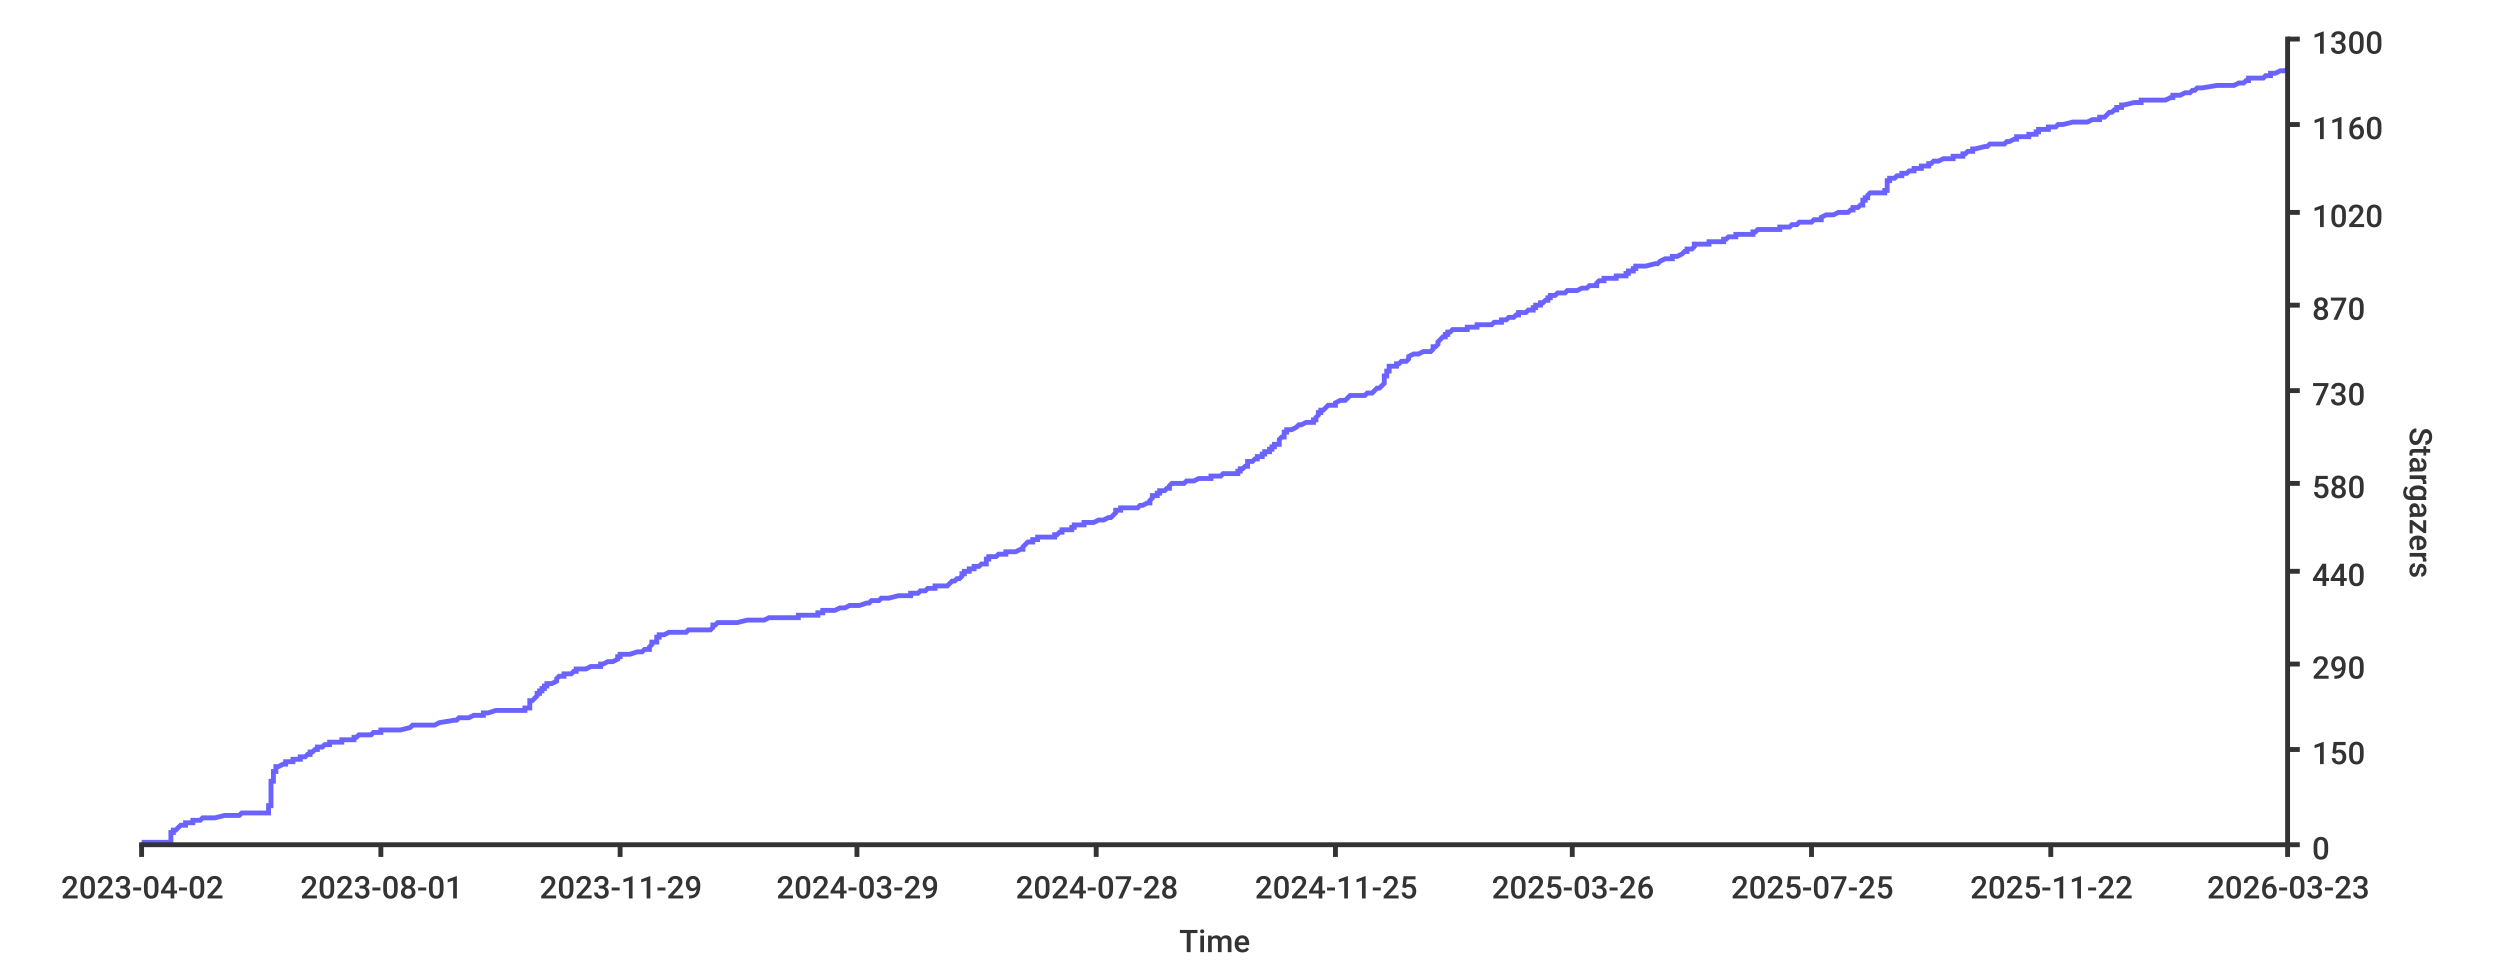
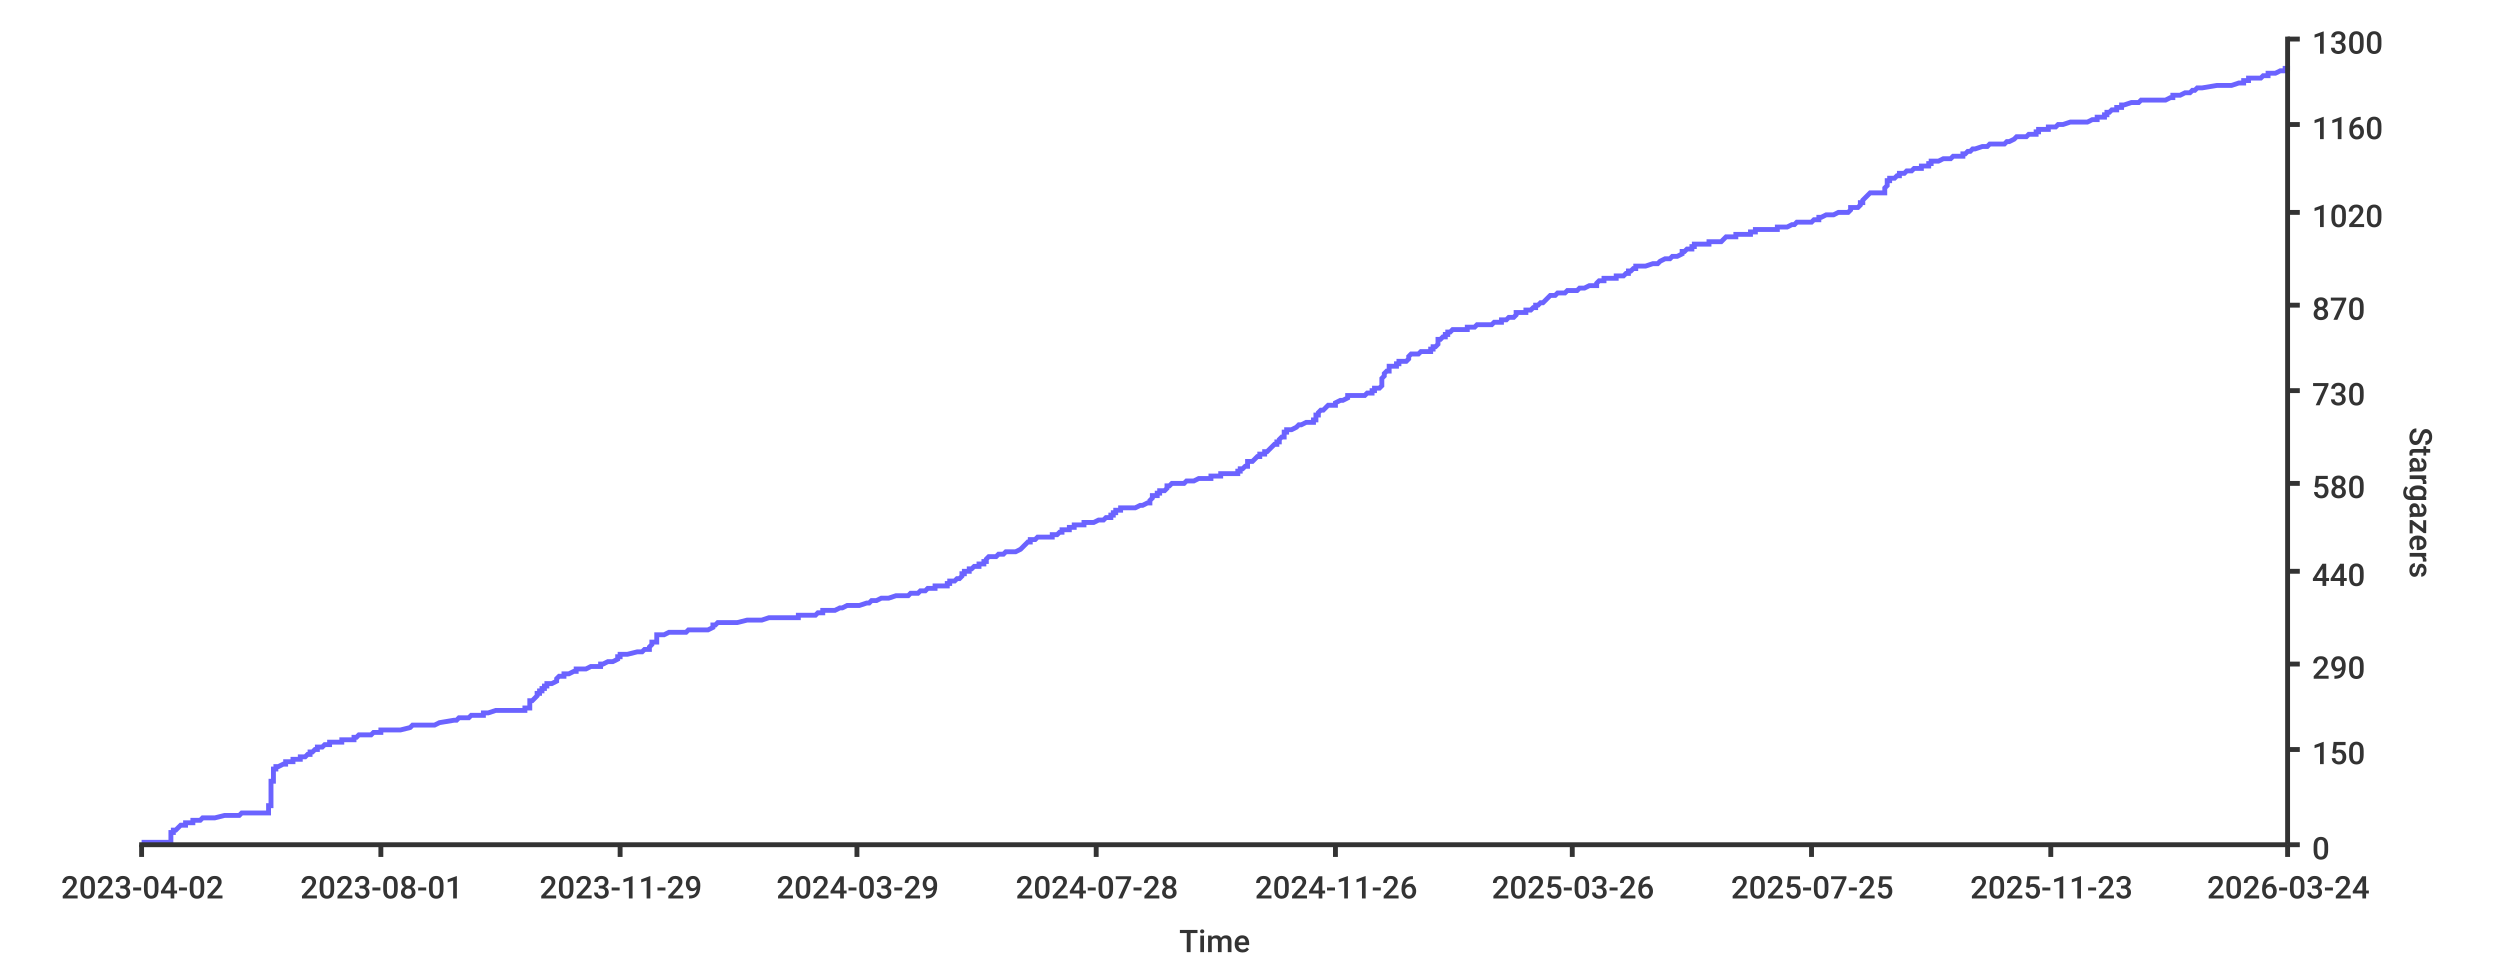
<svg xmlns="http://www.w3.org/2000/svg" width="1024px" height="400px">
  <style type="text/css">
path { fill: none; stroke: rgb(51,51,51); }
path.series { stroke: #6b63ff; }
rect.background { fill: rgb(255,255,255); stroke: none; }

text {
	stroke-width: 0;
	stroke: none;
	fill: rgba(51,51,51,1.0);
	font-size: 12.8px;
	font-family: 'Roboto Medium', sans-serif;
}
</style>
-   <rect y="0" width="1024px" height="400px" class="background" rx="8" x="0" />
-   <path stroke-width="2" class="series" d="M 58 345 L 60 345 L 70 345 L 70 344 L 70 344 L 70 344 L 70 344 L 70 343 L 70 343 L 70 343 L 70 343 L 70 342 L 70 342 L 70 342 L 70 342 L 70 341 L 70 341 L 71 341 L 71 341 L 71 340 L 72 340 L 72 340 L 72 340 L 73 339 L 73 339 L 73 339 L 73 339 L 74 338 L 75 338 L 75 338 L 76 338 L 76 337 L 79 337 L 79 337 L 79 337 L 79 336 L 80 336 L 81 336 L 82 336 L 83 335 L 84 335 L 87 335 L 88 335 L 92 334 L 93 334 L 96 334 L 98 334 L 99 333 L 109 333 L 109 333 L 110 333 L 110 332 L 110 332 L 110 332 L 110 332 L 110 331 L 110 331 L 110 331 L 110 331 L 110 330 L 110 330 L 110 330 L 111 330 L 111 329 L 111 329 L 111 329 L 111 328 L 111 328 L 111 328 L 111 328 L 111 327 L 111 327 L 111 327 L 111 327 L 111 326 L 111 326 L 111 326 L 111 326 L 111 325 L 111 325 L 111 325 L 111 325 L 111 324 L 111 324 L 111 324 L 111 324 L 111 323 L 111 323 L 111 323 L 111 323 L 111 322 L 111 322 L 111 322 L 111 322 L 111 321 L 111 321 L 111 321 L 111 321 L 111 320 L 112 320 L 112 320 L 112 320 L 112 319 L 112 319 L 112 319 L 112 319 L 112 318 L 112 318 L 112 318 L 112 318 L 112 317 L 112 317 L 112 317 L 112 317 L 112 316 L 112 316 L 112 316 L 113 316 L 113 315 L 113 315 L 113 315 L 113 315 L 113 314 L 113 314 L 114 314 L 114 314 L 116 313 L 116 313 L 116 313 L 117 313 L 117 312 L 118 312 L 120 312 L 120 311 L 121 311 L 122 311 L 123 311 L 123 310 L 123 310 L 125 310 L 125 310 L 126 309 L 126 309 L 127 309 L 127 309 L 127 308 L 127 308 L 128 308 L 128 308 L 129 307 L 129 307 L 129 307 L 130 307 L 130 306 L 130 306 L 131 306 L 132 306 L 133 305 L 134 305 L 134 305 L 135 305 L 135 304 L 135 304 L 136 304 L 140 304 L 140 303 L 141 303 L 145 303 L 145 303 L 145 302 L 145 302 L 145 302 L 146 302 L 147 301 L 147 301 L 148 301 L 152 301 L 153 300 L 154 300 L 156 300 L 156 300 L 156 299 L 157 299 L 160 299 L 164 299 L 168 298 L 168 298 L 168 298 L 168 298 L 169 297 L 175 297 L 177 297 L 178 297 L 180 296 L 180 296 L 180 296 L 186 295 L 186 295 L 187 295 L 187 295 L 188 294 L 190 294 L 191 294 L 192 294 L 194 293 L 197 293 L 197 293 L 198 293 L 198 292 L 198 292 L 198 292 L 200 292 L 203 291 L 211 291 L 214 291 L 215 291 L 215 290 L 217 290 L 217 290 L 217 290 L 217 289 L 217 289 L 217 289 L 217 289 L 217 288 L 217 288 L 217 288 L 217 288 L 217 287 L 217 287 L 218 287 L 218 287 L 219 286 L 219 286 L 219 286 L 219 286 L 220 285 L 220 285 L 220 285 L 220 285 L 220 284 L 220 284 L 220 284 L 221 284 L 221 283 L 222 283 L 222 283 L 222 283 L 222 282 L 222 282 L 223 282 L 223 282 L 223 281 L 223 281 L 224 281 L 224 281 L 224 280 L 225 280 L 225 280 L 226 280 L 228 279 L 228 279 L 228 279 L 228 278 L 228 278 L 228 278 L 228 278 L 229 277 L 230 277 L 231 277 L 231 277 L 231 276 L 233 276 L 234 276 L 234 276 L 235 275 L 235 275 L 236 275 L 236 275 L 236 274 L 239 274 L 240 274 L 240 274 L 242 273 L 243 273 L 245 273 L 246 273 L 246 272 L 247 272 L 247 272 L 247 272 L 249 271 L 250 271 L 251 271 L 251 271 L 253 270 L 253 270 L 253 270 L 253 270 L 253 269 L 253 269 L 254 269 L 254 269 L 254 268 L 254 268 L 255 268 L 258 268 L 261 267 L 261 267 L 261 267 L 263 267 L 264 266 L 265 266 L 265 266 L 266 266 L 266 265 L 266 265 L 266 265 L 266 265 L 267 264 L 267 264 L 267 264 L 267 264 L 267 263 L 269 263 L 269 263 L 269 262 L 269 262 L 269 262 L 269 262 L 269 261 L 269 261 L 270 261 L 270 261 L 270 260 L 270 260 L 270 260 L 272 260 L 274 259 L 274 259 L 274 259 L 281 259 L 282 258 L 284 258 L 285 258 L 291 258 L 292 257 L 292 257 L 292 257 L 292 257 L 292 256 L 292 256 L 292 256 L 293 256 L 294 255 L 299 255 L 300 255 L 302 255 L 306 254 L 309 254 L 311 254 L 313 254 L 315 253 L 315 253 L 321 253 L 327 253 L 327 252 L 331 252 L 331 252 L 335 252 L 335 251 L 337 251 L 337 251 L 337 251 L 337 250 L 339 250 L 340 250 L 342 250 L 344 249 L 344 249 L 345 249 L 346 249 L 348 248 L 350 248 L 350 248 L 352 248 L 355 247 L 355 247 L 355 247 L 356 247 L 357 246 L 358 246 L 360 246 L 361 245 L 363 245 L 364 245 L 364 245 L 368 244 L 368 244 L 370 244 L 373 244 L 373 243 L 376 243 L 376 243 L 376 243 L 377 242 L 378 242 L 379 242 L 379 242 L 380 241 L 382 241 L 383 241 L 383 241 L 383 240 L 388 240 L 388 240 L 388 240 L 389 239 L 389 239 L 389 239 L 389 239 L 390 238 L 390 238 L 391 238 L 391 238 L 392 237 L 393 237 L 393 237 L 393 237 L 394 236 L 394 236 L 394 236 L 394 236 L 394 235 L 395 235 L 395 235 L 395 235 L 395 234 L 396 234 L 397 234 L 397 234 L 397 233 L 398 233 L 398 233 L 399 233 L 399 232 L 399 232 L 400 232 L 401 232 L 402 231 L 402 231 L 402 231 L 404 231 L 404 230 L 404 230 L 404 230 L 404 229 L 404 229 L 404 229 L 405 229 L 405 228 L 405 228 L 407 228 L 408 228 L 409 227 L 409 227 L 411 227 L 412 227 L 412 226 L 413 226 L 415 226 L 416 226 L 418 225 L 418 225 L 418 225 L 419 225 L 419 224 L 419 224 L 419 224 L 419 224 L 420 223 L 420 223 L 420 223 L 420 223 L 421 222 L 422 222 L 422 222 L 423 222 L 423 221 L 424 221 L 425 221 L 425 221 L 425 220 L 426 220 L 427 220 L 432 220 L 432 219 L 432 219 L 432 219 L 433 219 L 434 218 L 435 218 L 435 218 L 435 218 L 435 217 L 436 217 L 438 217 L 439 217 L 439 216 L 439 216 L 440 216 L 440 216 L 440 215 L 440 215 L 442 215 L 444 215 L 444 214 L 447 214 L 447 214 L 448 214 L 450 213 L 451 213 L 452 213 L 454 212 L 455 212 L 455 212 L 455 212 L 456 211 L 456 211 L 456 211 L 456 211 L 457 210 L 457 210 L 457 210 L 457 210 L 457 209 L 457 209 L 458 209 L 459 209 L 459 208 L 462 208 L 462 208 L 466 208 L 467 207 L 467 207 L 468 207 L 468 207 L 470 206 L 471 206 L 471 206 L 471 206 L 471 205 L 471 205 L 471 205 L 471 205 L 472 204 L 472 204 L 472 204 L 472 204 L 472 203 L 473 203 L 473 203 L 474 203 L 474 202 L 474 202 L 475 202 L 475 202 L 475 201 L 475 201 L 476 201 L 477 201 L 478 200 L 479 200 L 479 200 L 479 200 L 479 199 L 479 199 L 479 199 L 479 199 L 480 198 L 482 198 L 483 198 L 485 198 L 486 197 L 487 197 L 489 197 L 491 196 L 492 196 L 493 196 L 496 196 L 496 195 L 496 195 L 499 195 L 500 195 L 501 194 L 501 194 L 501 194 L 507 194 L 507 193 L 507 193 L 508 193 L 508 193 L 508 192 L 509 192 L 509 192 L 509 192 L 510 191 L 510 191 L 510 191 L 511 191 L 511 190 L 511 190 L 511 190 L 511 190 L 511 189 L 511 189 L 512 189 L 513 189 L 514 188 L 514 188 L 514 188 L 515 188 L 515 187 L 516 187 L 516 187 L 517 187 L 517 186 L 517 186 L 517 186 L 518 186 L 518 185 L 519 185 L 519 185 L 520 185 L 520 184 L 520 184 L 521 184 L 521 184 L 521 183 L 521 183 L 521 183 L 522 183 L 522 182 L 522 182 L 523 182 L 524 182 L 524 181 L 524 181 L 524 181 L 524 181 L 524 180 L 524 180 L 524 180 L 525 179 L 525 179 L 526 179 L 526 179 L 526 178 L 526 178 L 526 178 L 526 178 L 526 177 L 527 177 L 527 177 L 527 177 L 527 176 L 527 176 L 529 176 L 529 176 L 531 175 L 531 175 L 531 175 L 531 175 L 532 174 L 533 174 L 533 174 L 533 174 L 535 173 L 537 173 L 537 173 L 538 173 L 538 172 L 538 172 L 539 172 L 539 172 L 539 171 L 539 171 L 539 171 L 539 171 L 540 170 L 540 170 L 540 170 L 540 170 L 540 169 L 540 169 L 540 169 L 541 169 L 541 168 L 541 168 L 541 168 L 542 168 L 543 167 L 543 167 L 543 167 L 543 167 L 544 166 L 544 166 L 545 166 L 547 166 L 547 165 L 547 165 L 547 165 L 547 165 L 549 164 L 550 164 L 551 164 L 552 163 L 552 163 L 552 163 L 552 163 L 553 162 L 556 162 L 558 162 L 559 162 L 560 161 L 561 161 L 562 161 L 562 161 L 563 160 L 563 160 L 563 160 L 563 160 L 564 159 L 564 159 L 564 159 L 565 159 L 566 158 L 566 158 L 566 158 L 566 158 L 567 157 L 567 157 L 567 157 L 567 157 L 567 156 L 567 156 L 567 156 L 567 156 L 567 155 L 567 155 L 567 155 L 567 155 L 567 154 L 567 154 L 567 154 L 568 154 L 568 153 L 568 153 L 568 153 L 568 153 L 568 152 L 568 152 L 568 152 L 569 152 L 569 151 L 569 151 L 569 151 L 569 151 L 569 150 L 570 150 L 571 150 L 572 150 L 572 149 L 572 149 L 573 149 L 573 149 L 574 148 L 574 148 L 576 148 L 576 148 L 577 147 L 577 147 L 577 147 L 577 146 L 577 146 L 577 146 L 577 146 L 579 145 L 579 145 L 579 145 L 581 145 L 583 144 L 584 144 L 585 144 L 586 144 L 587 143 L 587 143 L 587 143 L 587 143 L 587 142 L 588 142 L 588 142 L 588 142 L 589 141 L 589 141 L 589 141 L 589 141 L 589 140 L 589 140 L 589 140 L 589 140 L 590 139 L 590 139 L 590 139 L 590 139 L 591 138 L 592 138 L 592 138 L 592 138 L 592 137 L 592 137 L 593 137 L 593 137 L 593 136 L 593 136 L 594 136 L 594 136 L 595 135 L 598 135 L 599 135 L 601 135 L 601 134 L 602 134 L 604 134 L 605 134 L 605 133 L 607 133 L 611 133 L 611 133 L 612 132 L 614 132 L 615 132 L 615 132 L 615 131 L 617 131 L 617 131 L 618 130 L 618 130 L 619 130 L 620 130 L 621 129 L 621 129 L 621 129 L 622 129 L 622 128 L 622 128 L 625 128 L 625 128 L 626 127 L 627 127 L 627 127 L 628 127 L 628 126 L 629 126 L 629 126 L 629 126 L 629 125 L 630 125 L 631 125 L 631 125 L 631 124 L 632 124 L 632 124 L 632 124 L 633 123 L 634 123 L 634 123 L 634 123 L 634 122 L 635 122 L 635 122 L 635 122 L 635 121 L 635 121 L 635 121 L 637 121 L 638 120 L 639 120 L 641 120 L 641 120 L 642 119 L 643 119 L 644 119 L 646 119 L 648 118 L 648 118 L 649 118 L 650 118 L 651 117 L 653 117 L 654 117 L 654 117 L 654 116 L 654 116 L 654 116 L 654 116 L 655 115 L 656 115 L 657 115 L 657 115 L 657 114 L 657 114 L 662 114 L 662 113 L 663 113 L 664 113 L 666 113 L 666 112 L 667 112 L 667 112 L 667 112 L 667 111 L 668 111 L 669 111 L 669 111 L 669 110 L 669 110 L 670 110 L 670 110 L 670 109 L 672 109 L 674 109 L 674 109 L 678 108 L 678 108 L 678 108 L 679 108 L 680 107 L 680 107 L 680 107 L 680 107 L 682 106 L 683 106 L 685 106 L 685 106 L 685 105 L 685 105 L 686 105 L 687 105 L 689 104 L 689 104 L 689 104 L 689 104 L 690 103 L 690 103 L 690 103 L 691 103 L 691 102 L 691 102 L 692 102 L 693 102 L 694 101 L 694 101 L 694 101 L 694 101 L 694 100 L 695 100 L 697 100 L 700 100 L 700 99 L 703 99 L 704 99 L 706 99 L 706 98 L 707 98 L 707 98 L 708 97 L 708 97 L 709 97 L 711 97 L 711 96 L 714 96 L 718 96 L 718 96 L 718 95 L 718 95 L 718 95 L 719 95 L 720 94 L 720 94 L 726 94 L 729 94 L 729 93 L 729 93 L 731 93 L 733 93 L 734 92 L 735 92 L 735 92 L 736 92 L 737 91 L 741 91 L 741 91 L 742 91 L 743 90 L 745 90 L 746 90 L 746 90 L 746 89 L 746 89 L 746 89 L 746 89 L 748 88 L 750 88 L 750 88 L 751 88 L 753 87 L 755 87 L 757 87 L 757 87 L 758 86 L 759 86 L 759 86 L 759 86 L 759 85 L 759 85 L 759 85 L 761 85 L 762 84 L 762 84 L 762 84 L 763 84 L 763 83 L 763 83 L 763 83 L 763 83 L 763 82 L 763 82 L 764 82 L 764 82 L 764 81 L 764 81 L 765 81 L 765 80 L 765 80 L 765 80 L 765 80 L 766 79 L 770 79 L 771 79 L 772 79 L 772 78 L 772 78 L 773 78 L 773 78 L 773 77 L 773 77 L 773 77 L 773 77 L 773 76 L 773 76 L 773 76 L 773 76 L 773 75 L 773 75 L 773 75 L 773 75 L 773 74 L 774 74 L 774 74 L 774 74 L 774 73 L 775 73 L 775 73 L 776 73 L 777 72 L 778 72 L 778 72 L 779 72 L 779 71 L 780 71 L 780 71 L 781 71 L 782 70 L 783 70 L 784 70 L 784 70 L 784 69 L 785 69 L 785 69 L 787 69 L 787 68 L 788 68 L 789 68 L 790 68 L 790 67 L 790 67 L 791 67 L 791 67 L 792 66 L 793 66 L 793 66 L 794 66 L 796 65 L 799 65 L 800 65 L 800 64 L 804 64 L 804 64 L 804 64 L 804 63 L 805 63 L 805 63 L 805 63 L 806 62 L 807 62 L 808 62 L 808 62 L 808 61 L 808 61 L 809 61 L 809 61 L 813 60 L 813 60 L 813 60 L 814 60 L 815 59 L 816 59 L 821 59 L 821 59 L 822 58 L 822 58 L 823 58 L 823 58 L 825 57 L 825 57 L 826 57 L 826 57 L 826 56 L 826 56 L 829 56 L 831 56 L 831 55 L 833 55 L 834 55 L 834 55 L 834 54 L 834 54 L 835 54 L 835 54 L 835 53 L 837 53 L 837 53 L 839 53 L 839 52 L 839 52 L 839 52 L 842 52 L 843 51 L 844 51 L 844 51 L 845 51 L 849 50 L 851 50 L 855 50 L 855 50 L 857 49 L 859 49 L 859 49 L 860 49 L 860 48 L 862 48 L 862 48 L 863 47 L 863 47 L 863 47 L 863 47 L 864 46 L 865 46 L 865 46 L 865 46 L 866 45 L 866 45 L 867 45 L 867 45 L 867 44 L 868 44 L 868 44 L 869 44 L 869 43 L 869 43 L 870 43 L 870 43 L 874 42 L 874 42 L 874 42 L 877 42 L 877 41 L 880 41 L 886 41 L 887 41 L 889 40 L 890 40 L 890 40 L 890 40 L 890 39 L 892 39 L 893 39 L 893 39 L 895 38 L 896 38 L 897 38 L 897 38 L 898 37 L 898 37 L 898 37 L 899 37 L 900 36 L 902 36 L 902 36 L 902 36 L 908 35 L 912 35 L 912 35 L 915 35 L 917 34 L 917 34 L 918 34 L 919 34 L 920 33 L 920 33 L 921 33 L 921 33 L 921 32 L 925 32 L 927 32 L 928 31 L 928 31 L 929 31 L 930 31 L 930 30 L 930 30 L 930 30 L 932 30 L 934 29 L 935 29 L 936 29 L 936 29 L 937 28 L 937 28 L 937 28 L 937 28" />
+   <rect x="0" y="0" width="1024px" height="400px" class="background" rx="8" />
+   <path stroke-width="2" class="series" d="M 58 345 L 60 345 L 70 345 L 70 344 L 70 344 L 70 344 L 70 344 L 70 343 L 70 343 L 70 343 L 70 343 L 70 342 L 70 342 L 70 342 L 70 342 L 70 341 L 70 341 L 71 341 L 71 341 L 71 340 L 71 340 L 72 340 L 72 340 L 73 339 L 73 339 L 73 339 L 73 339 L 74 338 L 75 338 L 75 338 L 76 338 L 76 337 L 79 337 L 79 337 L 79 337 L 79 336 L 80 336 L 81 336 L 82 336 L 83 335 L 84 335 L 87 335 L 88 335 L 92 334 L 93 334 L 96 334 L 98 334 L 99 333 L 109 333 L 109 333 L 110 333 L 110 332 L 110 332 L 110 332 L 110 332 L 110 331 L 110 331 L 110 331 L 110 331 L 110 330 L 110 330 L 110 330 L 111 330 L 111 329 L 111 329 L 111 329 L 111 328 L 111 328 L 111 328 L 111 328 L 111 327 L 111 327 L 111 327 L 111 327 L 111 326 L 111 326 L 111 326 L 111 326 L 111 325 L 111 325 L 111 325 L 111 325 L 111 324 L 111 324 L 111 324 L 111 324 L 111 323 L 111 323 L 111 323 L 111 323 L 111 322 L 111 322 L 111 322 L 111 322 L 111 321 L 111 321 L 111 321 L 111 321 L 111 320 L 112 320 L 112 320 L 112 320 L 112 319 L 112 319 L 112 319 L 112 319 L 112 318 L 112 318 L 112 318 L 112 318 L 112 317 L 112 317 L 112 317 L 112 317 L 112 316 L 112 316 L 112 316 L 112 316 L 112 315 L 112 315 L 113 315 L 113 315 L 113 314 L 113 314 L 114 314 L 114 314 L 116 313 L 116 313 L 116 313 L 117 313 L 117 312 L 118 312 L 120 312 L 120 311 L 121 311 L 122 311 L 123 311 L 123 310 L 123 310 L 125 310 L 125 310 L 126 309 L 126 309 L 127 309 L 127 309 L 127 308 L 127 308 L 128 308 L 128 308 L 129 307 L 129 307 L 129 307 L 130 307 L 130 306 L 130 306 L 131 306 L 132 306 L 133 305 L 134 305 L 134 305 L 135 305 L 135 304 L 135 304 L 136 304 L 140 304 L 140 303 L 141 303 L 145 303 L 145 303 L 145 302 L 145 302 L 145 302 L 146 302 L 147 301 L 147 301 L 148 301 L 152 301 L 153 300 L 154 300 L 155 300 L 156 300 L 156 299 L 157 299 L 160 299 L 164 299 L 168 298 L 168 298 L 168 298 L 168 298 L 169 297 L 175 297 L 177 297 L 178 297 L 180 296 L 180 296 L 180 296 L 186 295 L 186 295 L 187 295 L 187 295 L 188 294 L 190 294 L 191 294 L 192 294 L 193 293 L 197 293 L 197 293 L 198 293 L 198 292 L 198 292 L 198 292 L 200 292 L 203 291 L 211 291 L 214 291 L 215 291 L 215 290 L 217 290 L 217 290 L 217 290 L 217 289 L 217 289 L 217 289 L 217 289 L 217 288 L 217 288 L 217 288 L 217 288 L 217 287 L 217 287 L 218 287 L 218 287 L 219 286 L 219 286 L 219 286 L 219 286 L 220 285 L 220 285 L 220 285 L 220 285 L 220 284 L 220 284 L 220 284 L 221 284 L 221 283 L 222 283 L 222 283 L 222 283 L 222 282 L 222 282 L 223 282 L 223 282 L 223 281 L 223 281 L 223 281 L 224 281 L 224 280 L 225 280 L 225 280 L 226 280 L 228 279 L 228 279 L 228 279 L 228 278 L 228 278 L 228 278 L 228 278 L 229 277 L 230 277 L 231 277 L 231 277 L 231 276 L 232 276 L 233 276 L 233 276 L 235 275 L 235 275 L 236 275 L 236 275 L 236 274 L 239 274 L 240 274 L 240 274 L 242 273 L 243 273 L 245 273 L 246 273 L 246 272 L 247 272 L 247 272 L 247 272 L 249 271 L 250 271 L 251 271 L 251 271 L 253 270 L 253 270 L 253 270 L 253 270 L 253 269 L 253 269 L 253 269 L 254 269 L 254 268 L 254 268 L 255 268 L 257 268 L 261 267 L 261 267 L 261 267 L 263 267 L 264 266 L 265 266 L 265 266 L 266 266 L 266 265 L 266 265 L 266 265 L 266 265 L 267 264 L 267 264 L 267 264 L 267 264 L 267 263 L 269 263 L 269 263 L 269 262 L 269 262 L 269 262 L 269 262 L 269 261 L 269 261 L 269 261 L 269 261 L 269 260 L 270 260 L 270 260 L 272 260 L 274 259 L 274 259 L 274 259 L 281 259 L 282 258 L 284 258 L 285 258 L 290 258 L 292 257 L 292 257 L 292 257 L 292 257 L 292 256 L 292 256 L 292 256 L 293 256 L 294 255 L 299 255 L 300 255 L 302 255 L 306 254 L 309 254 L 311 254 L 312 254 L 315 253 L 315 253 L 321 253 L 327 253 L 327 252 L 331 252 L 331 252 L 334 252 L 335 251 L 337 251 L 337 251 L 337 251 L 337 250 L 339 250 L 340 250 L 342 250 L 344 249 L 344 249 L 345 249 L 345 249 L 347 248 L 350 248 L 350 248 L 352 248 L 355 247 L 355 247 L 355 247 L 356 247 L 357 246 L 358 246 L 359 246 L 361 245 L 363 245 L 364 245 L 364 245 L 367 244 L 368 244 L 370 244 L 372 244 L 373 243 L 376 243 L 376 243 L 376 243 L 377 242 L 377 242 L 379 242 L 379 242 L 380 241 L 382 241 L 383 241 L 383 241 L 383 240 L 388 240 L 388 240 L 388 240 L 388 239 L 389 239 L 389 239 L 389 239 L 389 238 L 390 238 L 391 238 L 391 238 L 392 237 L 392 237 L 393 237 L 393 237 L 394 236 L 394 236 L 394 236 L 394 236 L 394 235 L 395 235 L 395 235 L 395 235 L 395 234 L 396 234 L 397 234 L 397 234 L 397 233 L 397 233 L 398 233 L 398 233 L 399 232 L 399 232 L 400 232 L 401 232 L 401 231 L 402 231 L 402 231 L 403 231 L 403 230 L 403 230 L 404 230 L 404 229 L 404 229 L 404 229 L 404 229 L 405 228 L 405 228 L 407 228 L 408 228 L 409 227 L 409 227 L 410 227 L 411 227 L 412 226 L 413 226 L 415 226 L 416 226 L 418 225 L 418 225 L 418 225 L 418 225 L 419 224 L 419 224 L 419 224 L 419 224 L 420 223 L 420 223 L 420 223 L 420 223 L 421 222 L 422 222 L 422 222 L 422 222 L 422 221 L 424 221 L 424 221 L 424 221 L 425 220 L 426 220 L 427 220 L 431 220 L 431 219 L 431 219 L 431 219 L 433 219 L 434 218 L 435 218 L 435 218 L 435 218 L 435 217 L 436 217 L 438 217 L 438 217 L 438 216 L 438 216 L 440 216 L 440 216 L 440 215 L 440 215 L 442 215 L 444 215 L 444 214 L 447 214 L 447 214 L 448 214 L 450 213 L 450 213 L 452 213 L 453 212 L 454 212 L 455 212 L 455 212 L 455 211 L 456 211 L 456 211 L 456 211 L 456 210 L 457 210 L 457 210 L 457 210 L 457 209 L 457 209 L 458 209 L 459 209 L 459 208 L 462 208 L 462 208 L 465 208 L 467 207 L 467 207 L 468 207 L 468 207 L 470 206 L 470 206 L 470 206 L 471 206 L 471 205 L 471 205 L 471 205 L 471 205 L 472 204 L 472 204 L 472 204 L 472 204 L 472 203 L 472 203 L 473 203 L 474 203 L 474 202 L 474 202 L 475 202 L 475 202 L 475 201 L 475 201 L 476 201 L 477 201 L 478 200 L 478 200 L 478 200 L 478 200 L 478 199 L 479 199 L 479 199 L 479 199 L 480 198 L 481 198 L 483 198 L 485 198 L 486 197 L 487 197 L 489 197 L 491 196 L 491 196 L 493 196 L 496 196 L 496 195 L 496 195 L 499 195 L 500 195 L 500 194 L 501 194 L 501 194 L 507 194 L 507 193 L 507 193 L 507 193 L 508 193 L 508 192 L 509 192 L 509 192 L 509 192 L 510 191 L 510 191 L 510 191 L 511 191 L 511 190 L 511 190 L 511 190 L 511 190 L 511 189 L 511 189 L 512 189 L 513 189 L 514 188 L 514 188 L 514 188 L 514 188 L 515 187 L 515 187 L 516 187 L 516 187 L 516 186 L 516 186 L 517 186 L 518 186 L 518 185 L 519 185 L 519 185 L 519 185 L 520 184 L 520 184 L 520 184 L 520 184 L 521 183 L 521 183 L 521 183 L 521 183 L 522 182 L 522 182 L 523 182 L 523 182 L 523 181 L 523 181 L 524 181 L 524 181 L 524 180 L 524 180 L 524 180 L 525 179 L 525 179 L 525 179 L 526 179 L 526 178 L 526 178 L 526 178 L 526 178 L 526 177 L 527 177 L 527 177 L 527 177 L 527 176 L 527 176 L 528 176 L 529 176 L 531 175 L 531 175 L 531 175 L 531 175 L 532 174 L 532 174 L 533 174 L 533 174 L 535 173 L 536 173 L 537 173 L 538 173 L 538 172 L 538 172 L 539 172 L 539 172 L 539 171 L 539 171 L 539 171 L 539 171 L 539 170 L 539 170 L 540 170 L 540 170 L 540 169 L 540 169 L 540 169 L 540 169 L 541 168 L 541 168 L 541 168 L 542 168 L 543 167 L 543 167 L 543 167 L 543 167 L 544 166 L 544 166 L 545 166 L 547 166 L 547 165 L 547 165 L 547 165 L 547 165 L 549 164 L 550 164 L 550 164 L 552 163 L 552 163 L 552 163 L 552 163 L 552 162 L 556 162 L 557 162 L 559 162 L 560 161 L 561 161 L 561 161 L 562 161 L 562 160 L 563 160 L 563 160 L 563 160 L 563 159 L 564 159 L 564 159 L 565 159 L 566 158 L 566 158 L 566 158 L 566 158 L 566 157 L 566 157 L 566 157 L 566 157 L 566 156 L 566 156 L 566 156 L 566 156 L 566 155 L 566 155 L 566 155 L 566 155 L 567 154 L 567 154 L 567 154 L 567 154 L 567 153 L 567 153 L 567 153 L 567 153 L 568 152 L 568 152 L 568 152 L 569 152 L 569 151 L 569 151 L 569 151 L 569 151 L 569 150 L 570 150 L 571 150 L 572 150 L 572 149 L 572 149 L 573 149 L 573 149 L 573 148 L 574 148 L 575 148 L 576 148 L 577 147 L 577 147 L 577 147 L 577 146 L 577 146 L 577 146 L 577 146 L 578 145 L 579 145 L 579 145 L 581 145 L 582 144 L 583 144 L 585 144 L 586 144 L 586 143 L 586 143 L 586 143 L 587 143 L 587 142 L 587 142 L 588 142 L 588 142 L 589 141 L 589 141 L 589 141 L 589 141 L 589 140 L 589 140 L 589 140 L 589 140 L 589 139 L 590 139 L 590 139 L 590 139 L 591 138 L 591 138 L 591 138 L 592 138 L 592 137 L 592 137 L 593 137 L 593 137 L 593 136 L 593 136 L 594 136 L 594 136 L 595 135 L 597 135 L 599 135 L 601 135 L 601 134 L 602 134 L 604 134 L 604 134 L 605 133 L 607 133 L 610 133 L 611 133 L 612 132 L 613 132 L 615 132 L 615 132 L 615 131 L 617 131 L 617 131 L 618 130 L 618 130 L 619 130 L 620 130 L 621 129 L 621 129 L 621 129 L 621 129 L 621 128 L 622 128 L 625 128 L 625 128 L 625 127 L 626 127 L 626 127 L 627 127 L 628 126 L 629 126 L 629 126 L 629 126 L 629 125 L 629 125 L 630 125 L 630 125 L 631 124 L 632 124 L 632 124 L 632 124 L 633 123 L 633 123 L 633 123 L 633 123 L 634 122 L 634 122 L 634 122 L 634 122 L 635 121 L 635 121 L 635 121 L 637 121 L 638 120 L 638 120 L 640 120 L 641 120 L 642 119 L 642 119 L 644 119 L 646 119 L 647 118 L 648 118 L 649 118 L 649 118 L 651 117 L 652 117 L 654 117 L 654 117 L 654 116 L 654 116 L 654 116 L 654 116 L 655 115 L 656 115 L 656 115 L 657 115 L 657 114 L 657 114 L 662 114 L 662 113 L 663 113 L 664 113 L 665 113 L 666 112 L 666 112 L 667 112 L 667 112 L 667 111 L 668 111 L 668 111 L 668 111 L 669 110 L 669 110 L 669 110 L 670 110 L 670 109 L 671 109 L 674 109 L 674 109 L 677 108 L 678 108 L 678 108 L 679 108 L 680 107 L 680 107 L 680 107 L 680 107 L 682 106 L 683 106 L 684 106 L 684 106 L 685 105 L 685 105 L 686 105 L 687 105 L 689 104 L 689 104 L 689 104 L 689 104 L 689 103 L 690 103 L 690 103 L 690 103 L 691 102 L 691 102 L 692 102 L 693 102 L 693 101 L 693 101 L 694 101 L 694 101 L 694 100 L 694 100 L 697 100 L 700 100 L 700 99 L 703 99 L 703 99 L 705 99 L 706 98 L 706 98 L 706 98 L 707 97 L 708 97 L 709 97 L 711 97 L 711 96 L 714 96 L 717 96 L 717 96 L 717 95 L 718 95 L 718 95 L 719 95 L 719 94 L 719 94 L 726 94 L 728 94 L 728 93 L 729 93 L 731 93 L 732 93 L 734 92 L 735 92 L 735 92 L 735 92 L 736 91 L 740 91 L 741 91 L 742 91 L 743 90 L 745 90 L 745 90 L 745 90 L 745 89 L 746 89 L 746 89 L 746 89 L 748 88 L 750 88 L 750 88 L 751 88 L 753 87 L 755 87 L 756 87 L 757 87 L 758 86 L 758 86 L 758 86 L 758 86 L 758 85 L 759 85 L 759 85 L 761 85 L 762 84 L 762 84 L 762 84 L 762 84 L 762 83 L 762 83 L 763 83 L 763 83 L 763 82 L 763 82 L 763 82 L 763 82 L 764 81 L 764 81 L 764 81 L 765 80 L 765 80 L 765 80 L 765 80 L 766 79 L 770 79 L 771 79 L 772 79 L 772 78 L 772 78 L 772 78 L 772 78 L 772 77 L 772 77 L 772 77 L 772 77 L 773 76 L 773 76 L 773 76 L 773 76 L 773 75 L 773 75 L 773 75 L 773 75 L 773 74 L 773 74 L 774 74 L 774 74 L 774 73 L 775 73 L 775 73 L 776 73 L 777 72 L 778 72 L 778 72 L 778 72 L 778 71 L 780 71 L 780 71 L 780 71 L 781 70 L 783 70 L 783 70 L 783 70 L 784 69 L 785 69 L 785 69 L 787 69 L 787 68 L 788 68 L 788 68 L 790 68 L 790 67 L 790 67 L 791 67 L 791 67 L 791 66 L 792 66 L 793 66 L 794 66 L 796 65 L 799 65 L 799 65 L 800 64 L 803 64 L 803 64 L 804 64 L 804 63 L 804 63 L 804 63 L 805 63 L 806 62 L 807 62 L 807 62 L 807 62 L 808 61 L 808 61 L 808 61 L 809 61 L 812 60 L 812 60 L 813 60 L 814 60 L 815 59 L 816 59 L 820 59 L 821 59 L 822 58 L 822 58 L 822 58 L 823 58 L 825 57 L 825 57 L 825 57 L 825 57 L 826 56 L 826 56 L 829 56 L 830 56 L 831 55 L 833 55 L 834 55 L 834 55 L 834 54 L 834 54 L 834 54 L 835 54 L 835 53 L 837 53 L 837 53 L 839 53 L 839 52 L 839 52 L 839 52 L 842 52 L 843 51 L 844 51 L 844 51 L 845 51 L 848 50 L 851 50 L 854 50 L 855 50 L 857 49 L 858 49 L 858 49 L 859 49 L 859 48 L 861 48 L 862 48 L 862 47 L 863 47 L 863 47 L 863 47 L 863 46 L 864 46 L 864 46 L 864 46 L 865 45 L 866 45 L 866 45 L 867 45 L 867 44 L 868 44 L 868 44 L 869 44 L 869 43 L 869 43 L 869 43 L 870 43 L 873 42 L 874 42 L 874 42 L 876 42 L 877 41 L 880 41 L 886 41 L 887 41 L 889 40 L 889 40 L 890 40 L 890 40 L 890 39 L 892 39 L 893 39 L 893 39 L 895 38 L 896 38 L 896 38 L 897 38 L 898 37 L 898 37 L 898 37 L 899 37 L 900 36 L 901 36 L 902 36 L 902 36 L 908 35 L 912 35 L 912 35 L 914 35 L 917 34 L 917 34 L 918 34 L 919 34 L 919 33 L 919 33 L 920 33 L 921 33 L 921 32 L 924 32 L 926 32 L 927 31 L 928 31 L 929 31 L 929 31 L 929 30 L 930 30 L 930 30 L 932 30 L 934 29 L 934 29 L 935 29 L 936 29 L 936 28 L 937 28 L 937 28 L 937 28 L 937 27" />
  <path stroke-width="2" d="M 937 346 L 937 15" />
  <path stroke-width="2" d="M 937 346 L 942 346" />
  <text x="947" y="352">0</text>
  <path stroke-width="2" d="M 937 307 L 942 307" />
  <text x="947" y="313">150</text>
  <path stroke-width="2" d="M 937 272 L 942 272" />
  <text x="947" y="278">290</text>
  <path stroke-width="2" d="M 937 234 L 942 234" />
  <text x="947" y="240">440</text>
  <path stroke-width="2" d="M 937 198 L 942 198" />
  <text x="947" y="204">580</text>
  <path stroke-width="2" d="M 937 160 L 942 160" />
  <text x="947" y="166">730</text>
  <path stroke-width="2" d="M 937 125 L 942 125" />
  <text y="131" x="947">870</text>
  <path stroke-width="2" d="M 937 87 L 942 87" />
  <text x="947" y="93">1020</text>
  <path stroke-width="2" d="M 937 51 L 942 51" />
  <text x="947" y="57">1160</text>
  <path stroke-width="2" d="M 937 16 L 942 16" />
  <text x="947" y="22">1300</text>
  <text x="987" y="175" transform="rotate(90.00,987,175)">Stargazers</text>
  <path d="M 57 346 L 937 346" stroke-width="2" />
  <path stroke-width="2" d="M 58 346 L 58 351" />
  <text x="25" y="368">2023-04-02</text>
  <path stroke-width="2" d="M 156 346 L 156 351" />
  <text x="123" y="368">2023-08-01</text>
  <path stroke-width="2" d="M 254 346 L 254 351" />
  <text x="221" y="368">2023-11-29</text>
  <path stroke-width="2" d="M 351 346 L 351 351" />
  <text x="318" y="368">2024-03-29</text>
-   <path stroke-width="2" d="M 449 346 L 449 351" />
+   <path d="M 449 346 L 449 351" stroke-width="2" />
  <text x="416" y="368">2024-07-28</text>
  <path stroke-width="2" d="M 547 346 L 547 351" />
-   <text x="514" y="368">2024-11-25</text>
+   <text x="514" y="368">2024-11-26</text>
  <path stroke-width="2" d="M 644 346 L 644 351" />
-   <text y="368" x="611">2025-03-26</text>
+   <text x="611" y="368">2025-03-26</text>
  <path stroke-width="2" d="M 742 346 L 742 351" />
-   <text x="709" y="368">2025-07-25</text>
+   <text y="368" x="709">2025-07-25</text>
  <path stroke-width="2" d="M 840 346 L 840 351" />
-   <text y="368" x="807">2025-11-22</text>
-   <path stroke-width="2" d="M 937 346 L 937 351" />
-   <text x="904" y="368">2026-03-23</text>
+   <text x="807" y="368">2025-11-23</text>
+   <path d="M 937 346 L 937 351" stroke-width="2" />
+   <text x="904" y="368">2026-03-24</text>
  <text x="483" y="390">Time</text>
</svg>
